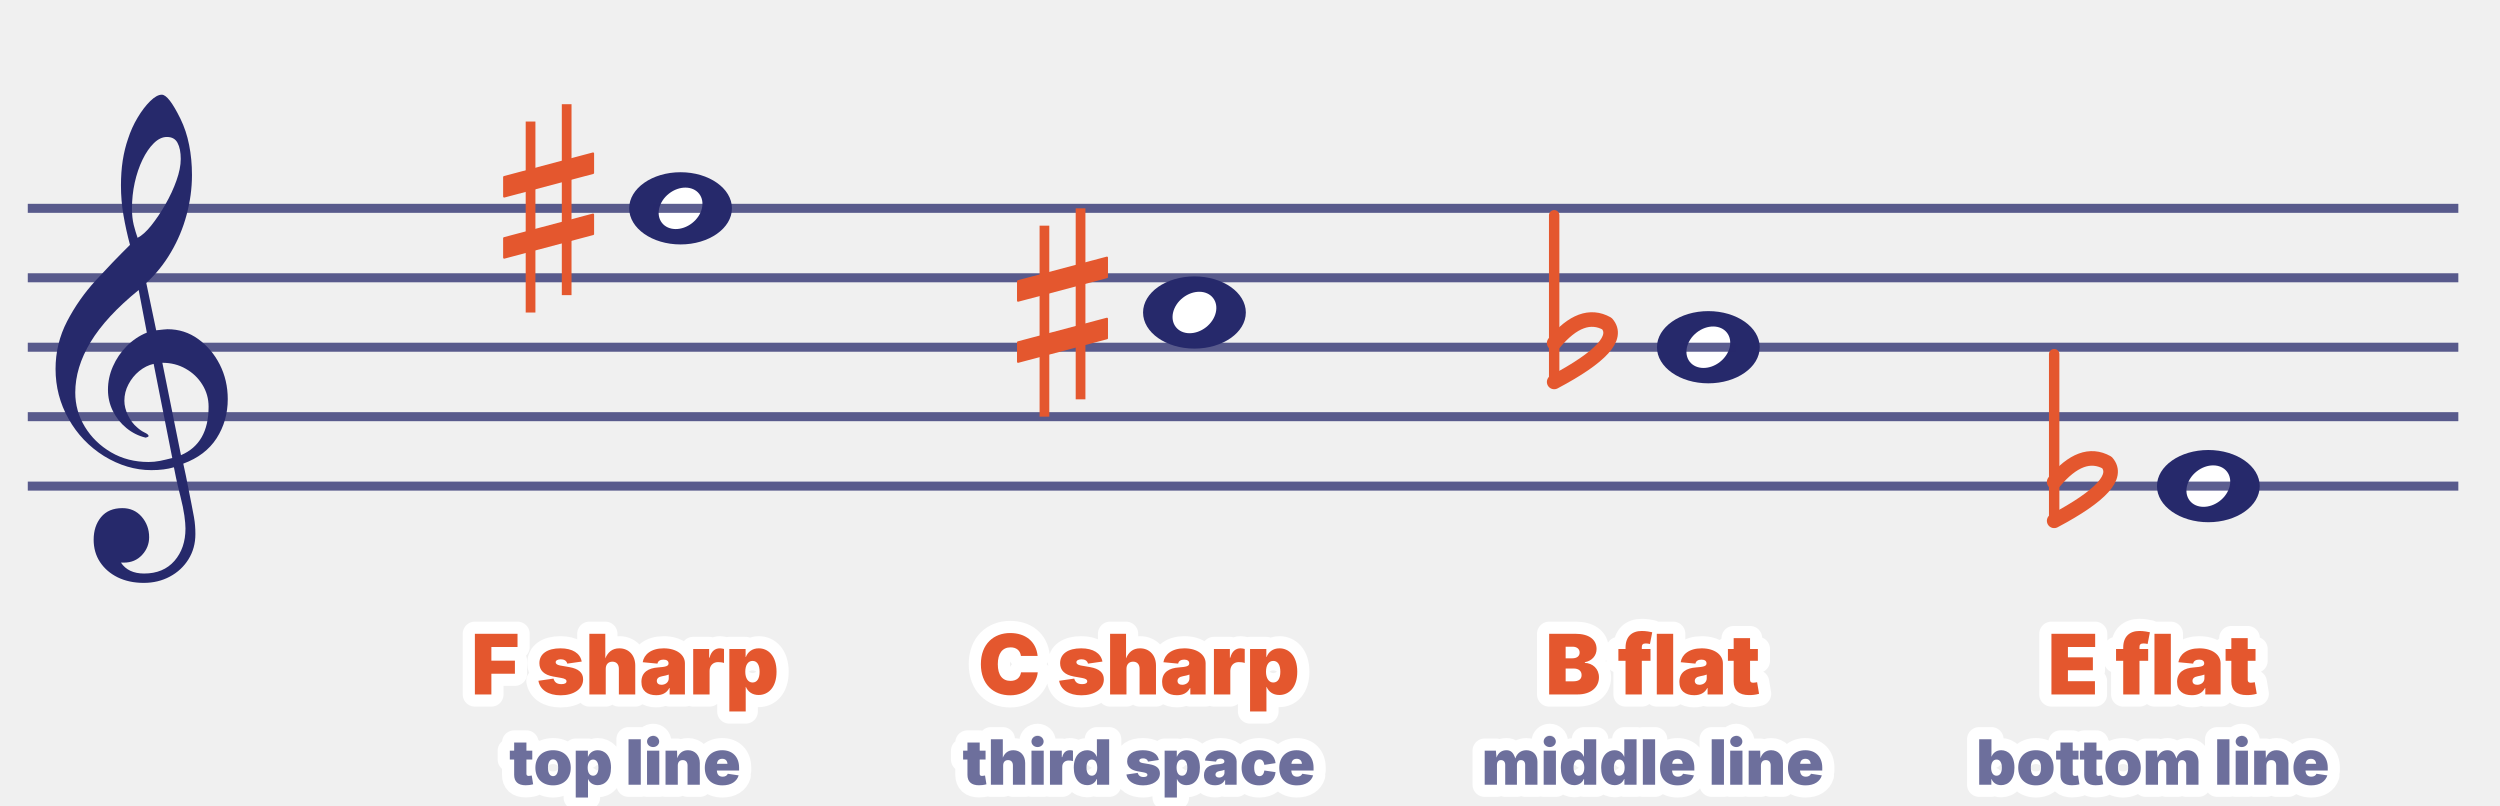
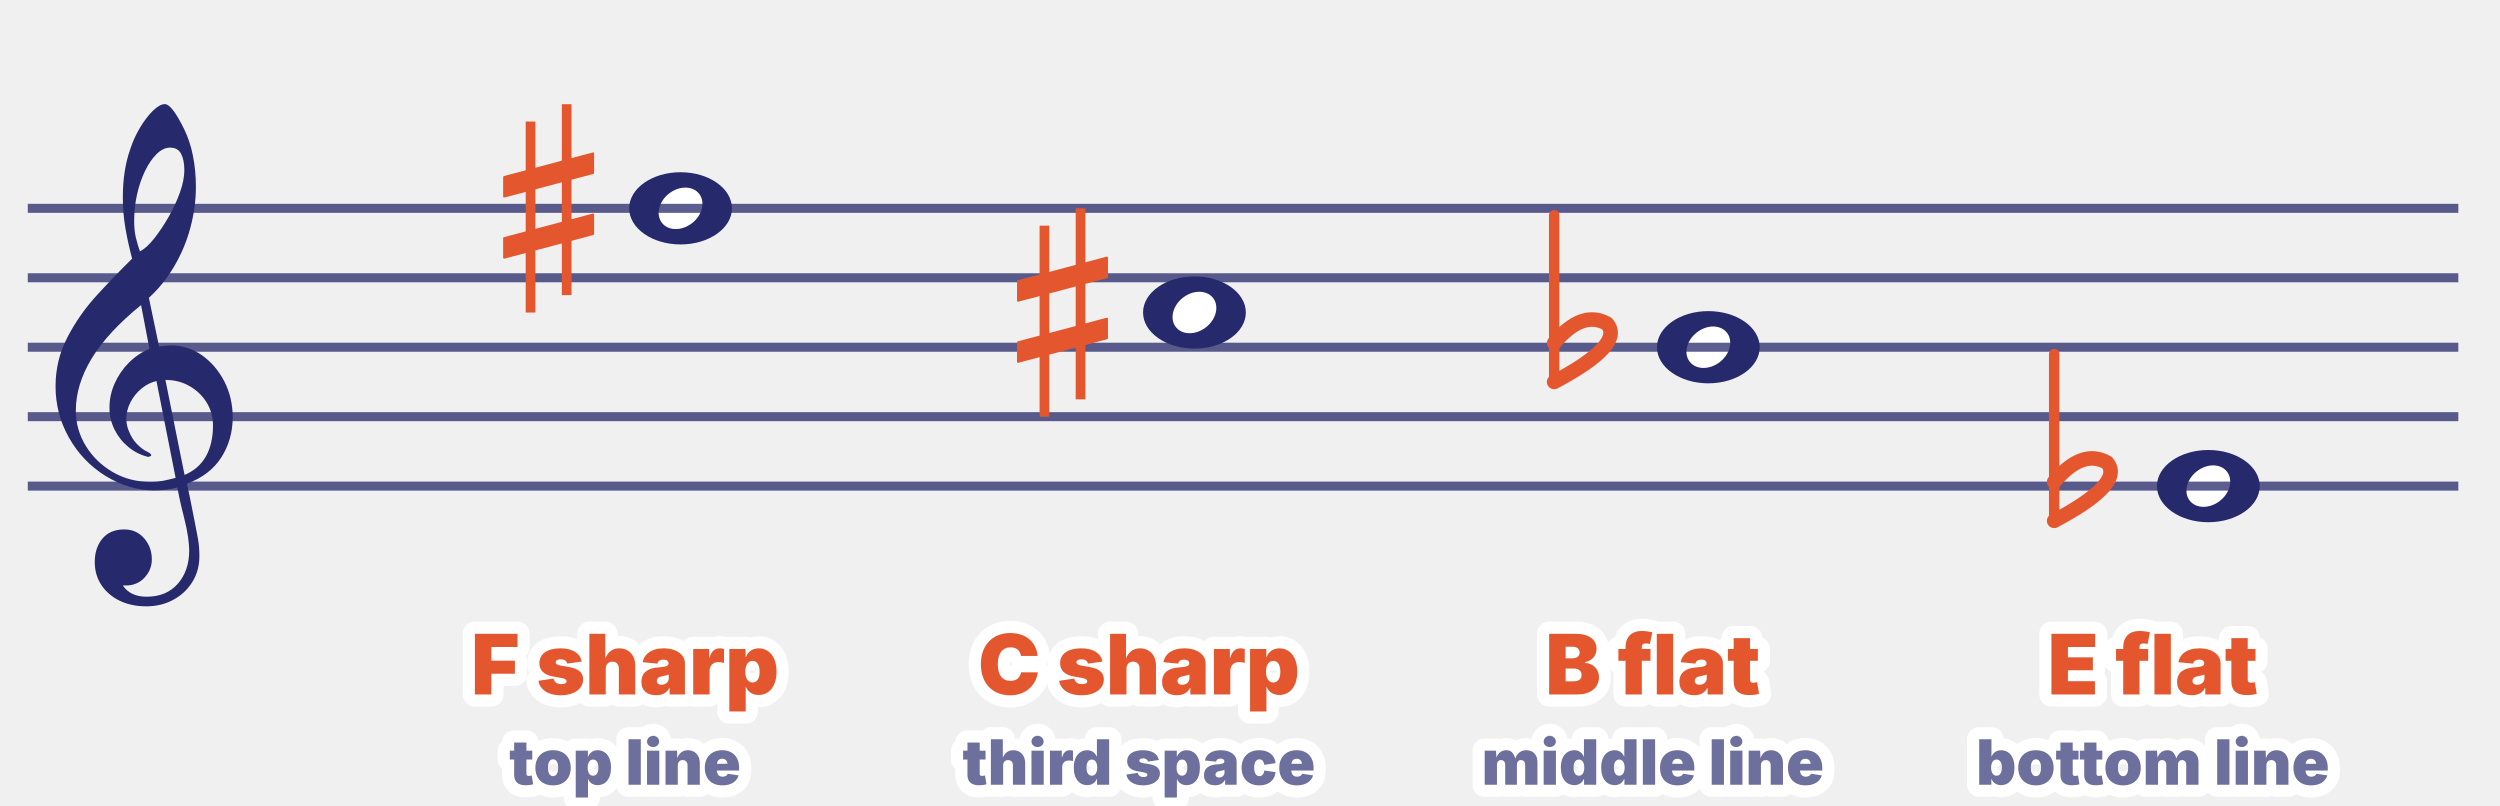
<svg xmlns="http://www.w3.org/2000/svg" viewBox="0 30 360 116" width="720" height="232">
  <line x1="4" x2="354" y1="100" y2="100" stroke="#26296b" stroke-opacity="0.75" stroke-width="1.3" />
  <line x1="4" x2="354" y1="90" y2="90" stroke="#26296b" stroke-opacity="0.75" stroke-width="1.3" />
  <line x1="4" x2="354" y1="80" y2="80" stroke="#26296b" stroke-opacity="0.75" stroke-width="1.3" />
  <line x1="4" x2="354" y1="70" y2="70" stroke="#26296b" stroke-opacity="0.75" stroke-width="1.3" />
  <line x1="4" x2="354" y1="60" y2="60" stroke="#26296b" stroke-opacity="0.75" stroke-width="1.3" />
-   <g transform="translate(5.970588 97.77941) scale(1.014706)" style="visibility: visible;">
+   <g transform="translate(5.912353 100.6926) scale(1.043824)" style="visibility: visible;">
    <text x="0" y="0" font-size="40" fill="#26296b" style="font-family: &quot;Noto Music&quot;, &quot;Apple Symbols&quot;, &quot;Segoe UI Symbol&quot;, serif;">𝄞</text>
  </g>
  <g>
    <ellipse cx="98" cy="60" rx="7.4" ry="5.2" fill="#26296b" />
    <ellipse cx="98" cy="60" rx="3.4" ry="2.7" transform="rotate(-38 98 60)" fill="#fff" />
    <line x1="94" x2="102" y1="60" y2="60" stroke="#26296b" stroke-opacity="0.75" stroke-width="1.3" />
  </g>
  <g>
    <ellipse cx="172" cy="75" rx="7.4" ry="5.2" fill="#26296b" />
    <ellipse cx="172" cy="75" rx="3.4" ry="2.7" transform="rotate(-38 172 75)" fill="#fff" />
  </g>
  <g>
    <ellipse cx="246" cy="80" rx="7.4" ry="5.2" fill="#26296b" />
    <ellipse cx="246" cy="80" rx="3.4" ry="2.7" transform="rotate(-38 246 80)" fill="#fff" />
    <line x1="242" x2="250" y1="80" y2="80" stroke="#26296b" stroke-opacity="0.75" stroke-width="1.3" />
  </g>
  <g>
    <ellipse cx="318" cy="100" rx="7.4" ry="5.2" fill="#26296b" />
    <ellipse cx="318" cy="100" rx="3.4" ry="2.7" transform="rotate(-38 318 100)" fill="#fff" />
    <line x1="314" x2="322" y1="100" y2="100" stroke="#26296b" stroke-opacity="0.75" stroke-width="1.3" />
  </g>
  <g style="font-family: Inter, &quot;Apple SD Gothic Neo&quot;, &quot;Noto Sans KR&quot;, sans-serif; paint-order: stroke; stroke: rgb(255, 255, 255); stroke-width: 3.5; stroke-linejoin: round;">
    <g>
      <g fill="#e4572e" stroke="#e4572e">
        <line x1="76.4" x2="76.4" y1="47.5" y2="75" stroke-width="1.4" />
        <line x1="81.6" x2="81.6" y1="45" y2="72.5" stroke-width="1.4" />
        <path d="M72.6 55.5 L85.4 52.1 L85.4 54.9 L72.6 58.3 Z" stroke-width="0.3" />
        <path d="M72.6 64.3 L85.4 60.9 L85.4 63.7 L72.6 67.1 Z" stroke-width="0.3" />
      </g>
    </g>
    <g>
      <g fill="#e4572e" stroke="#e4572e">
        <line x1="150.4" x2="150.4" y1="62.5" y2="90" stroke-width="1.4" />
        <line x1="155.6" x2="155.6" y1="60" y2="87.5" stroke-width="1.4" />
        <path d="M146.6 70.5 L159.4 67.1 L159.4 69.9 L146.6 73.3 Z" stroke-width="0.3" />
        <path d="M146.6 79.3 L159.4 75.9 L159.4 78.7 L146.6 82.1 Z" stroke-width="0.3" />
      </g>
    </g>
    <g>
      <g fill="none" stroke="#e4572e" stroke-linecap="round">
        <line x1="223.8" x2="223.8" y1="61" y2="85" stroke-width="1.5" />
        <path d="M223.8 79.4 Q227.8 74.6 231.4 76.6 Q234 79.6 223.8 85" stroke-width="2.1" />
      </g>
    </g>
    <g>
      <g fill="none" stroke="#e4572e" stroke-linecap="round">
        <line x1="295.8" x2="295.8" y1="81" y2="105" stroke-width="1.5" />
        <path d="M295.8 99.4 Q299.8 94.6 303.4 96.6 Q306 99.6 295.8 105" stroke-width="2.1" />
      </g>
    </g>
    <g>
      <text x="90" y="130" font-size="12" font-weight="900" fill="#e4572e" text-anchor="middle">F sharp</text>
      <text x="90" y="143" font-size="9" font-weight="900" fill="#6d6f9c" text-anchor="middle">top line</text>
    </g>
    <g>
      <text x="164" y="130" font-size="12" font-weight="900" fill="#e4572e" text-anchor="middle">C sharp</text>
      <text x="164" y="143" font-size="9" font-weight="900" fill="#6d6f9c" text-anchor="middle">third space</text>
    </g>
    <g>
      <text x="238" y="130" font-size="12" font-weight="900" fill="#e4572e" text-anchor="middle">B flat</text>
      <text x="238" y="143" font-size="9" font-weight="900" fill="#6d6f9c" text-anchor="middle">middle line</text>
    </g>
    <g>
      <text x="310" y="130" font-size="12" font-weight="900" fill="#e4572e" text-anchor="middle">E flat</text>
      <text x="310" y="143" font-size="9" font-weight="900" fill="#6d6f9c" text-anchor="middle">bottom line</text>
    </g>
  </g>
</svg>
